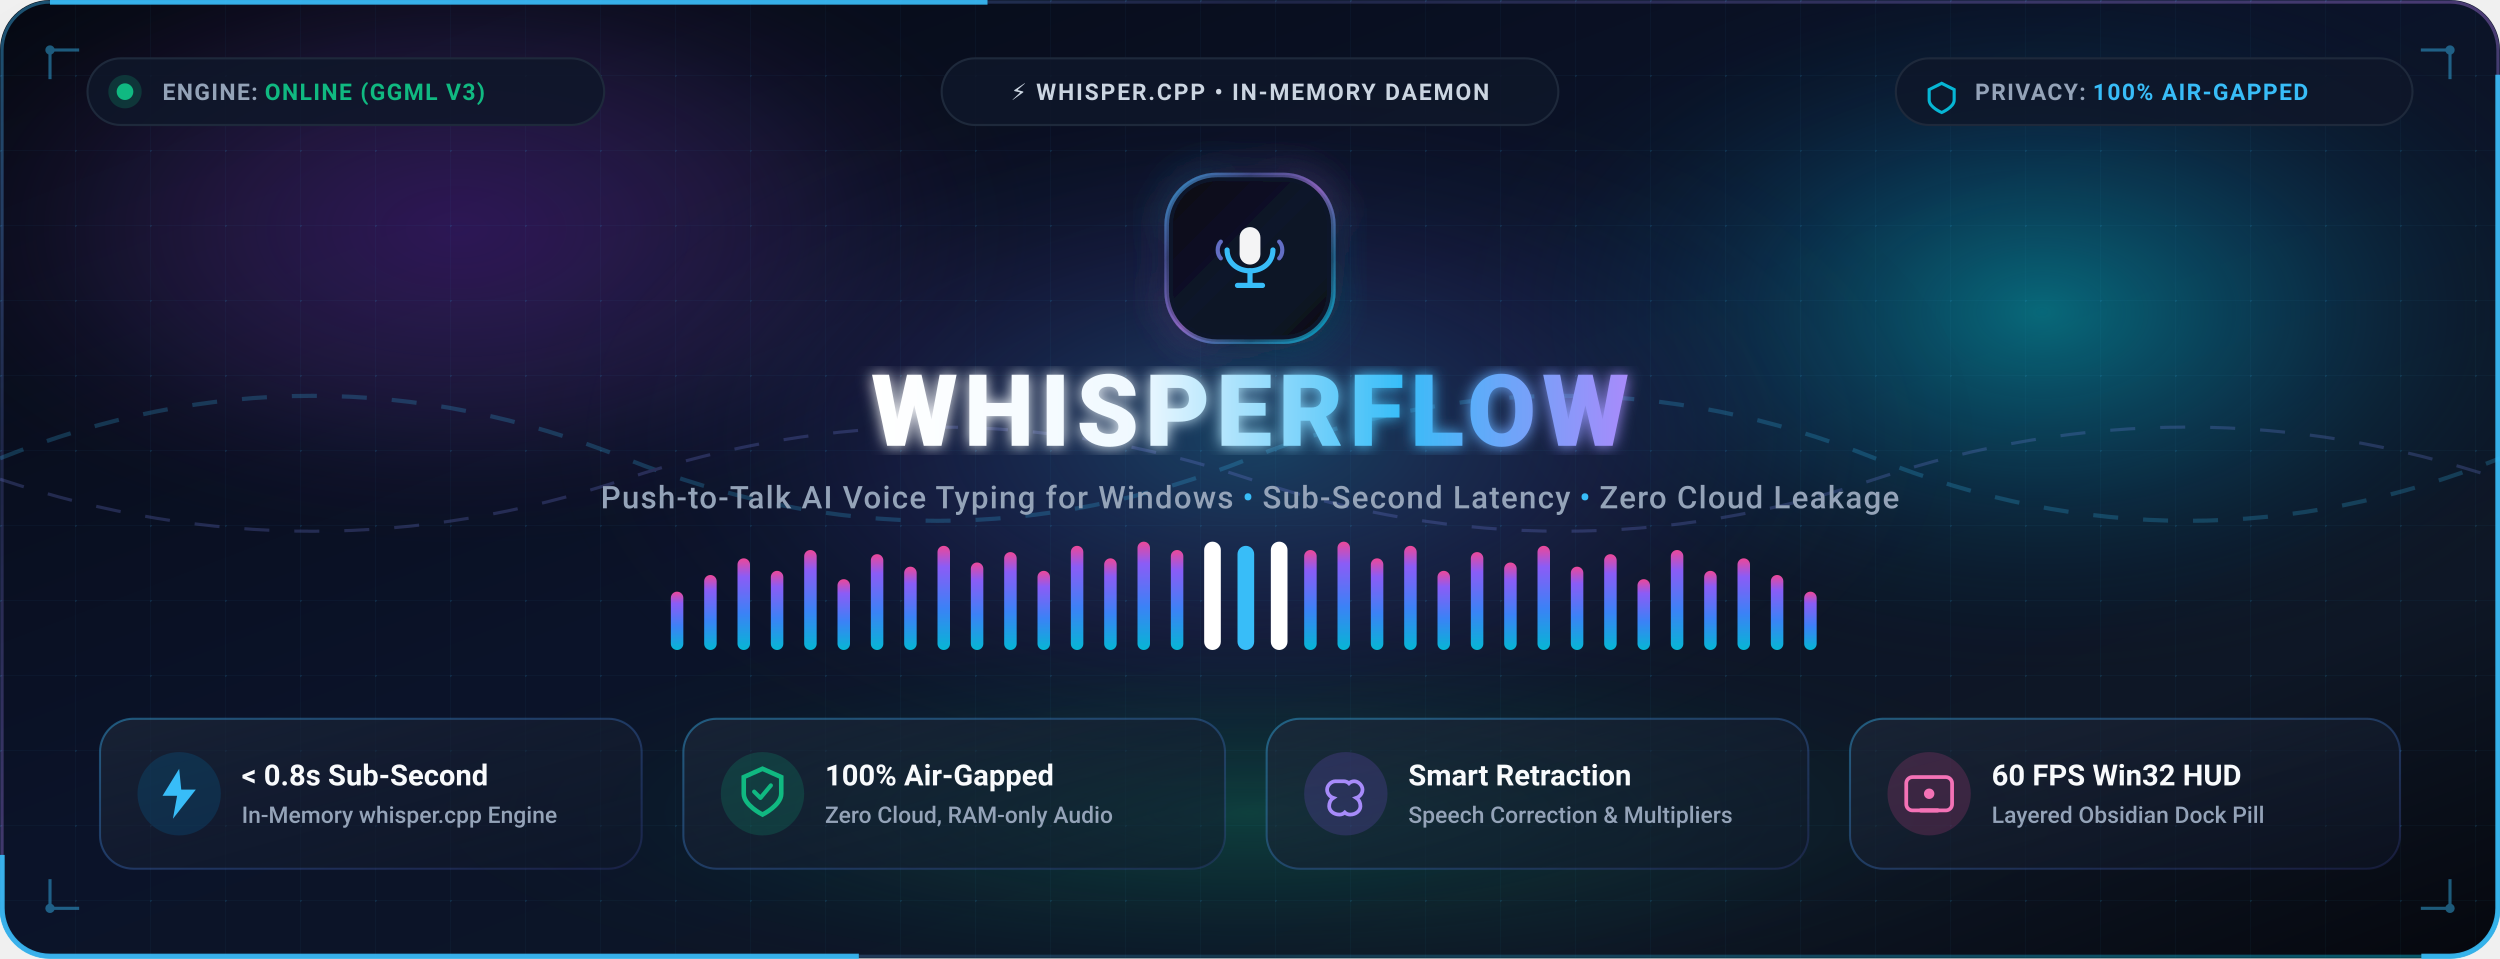
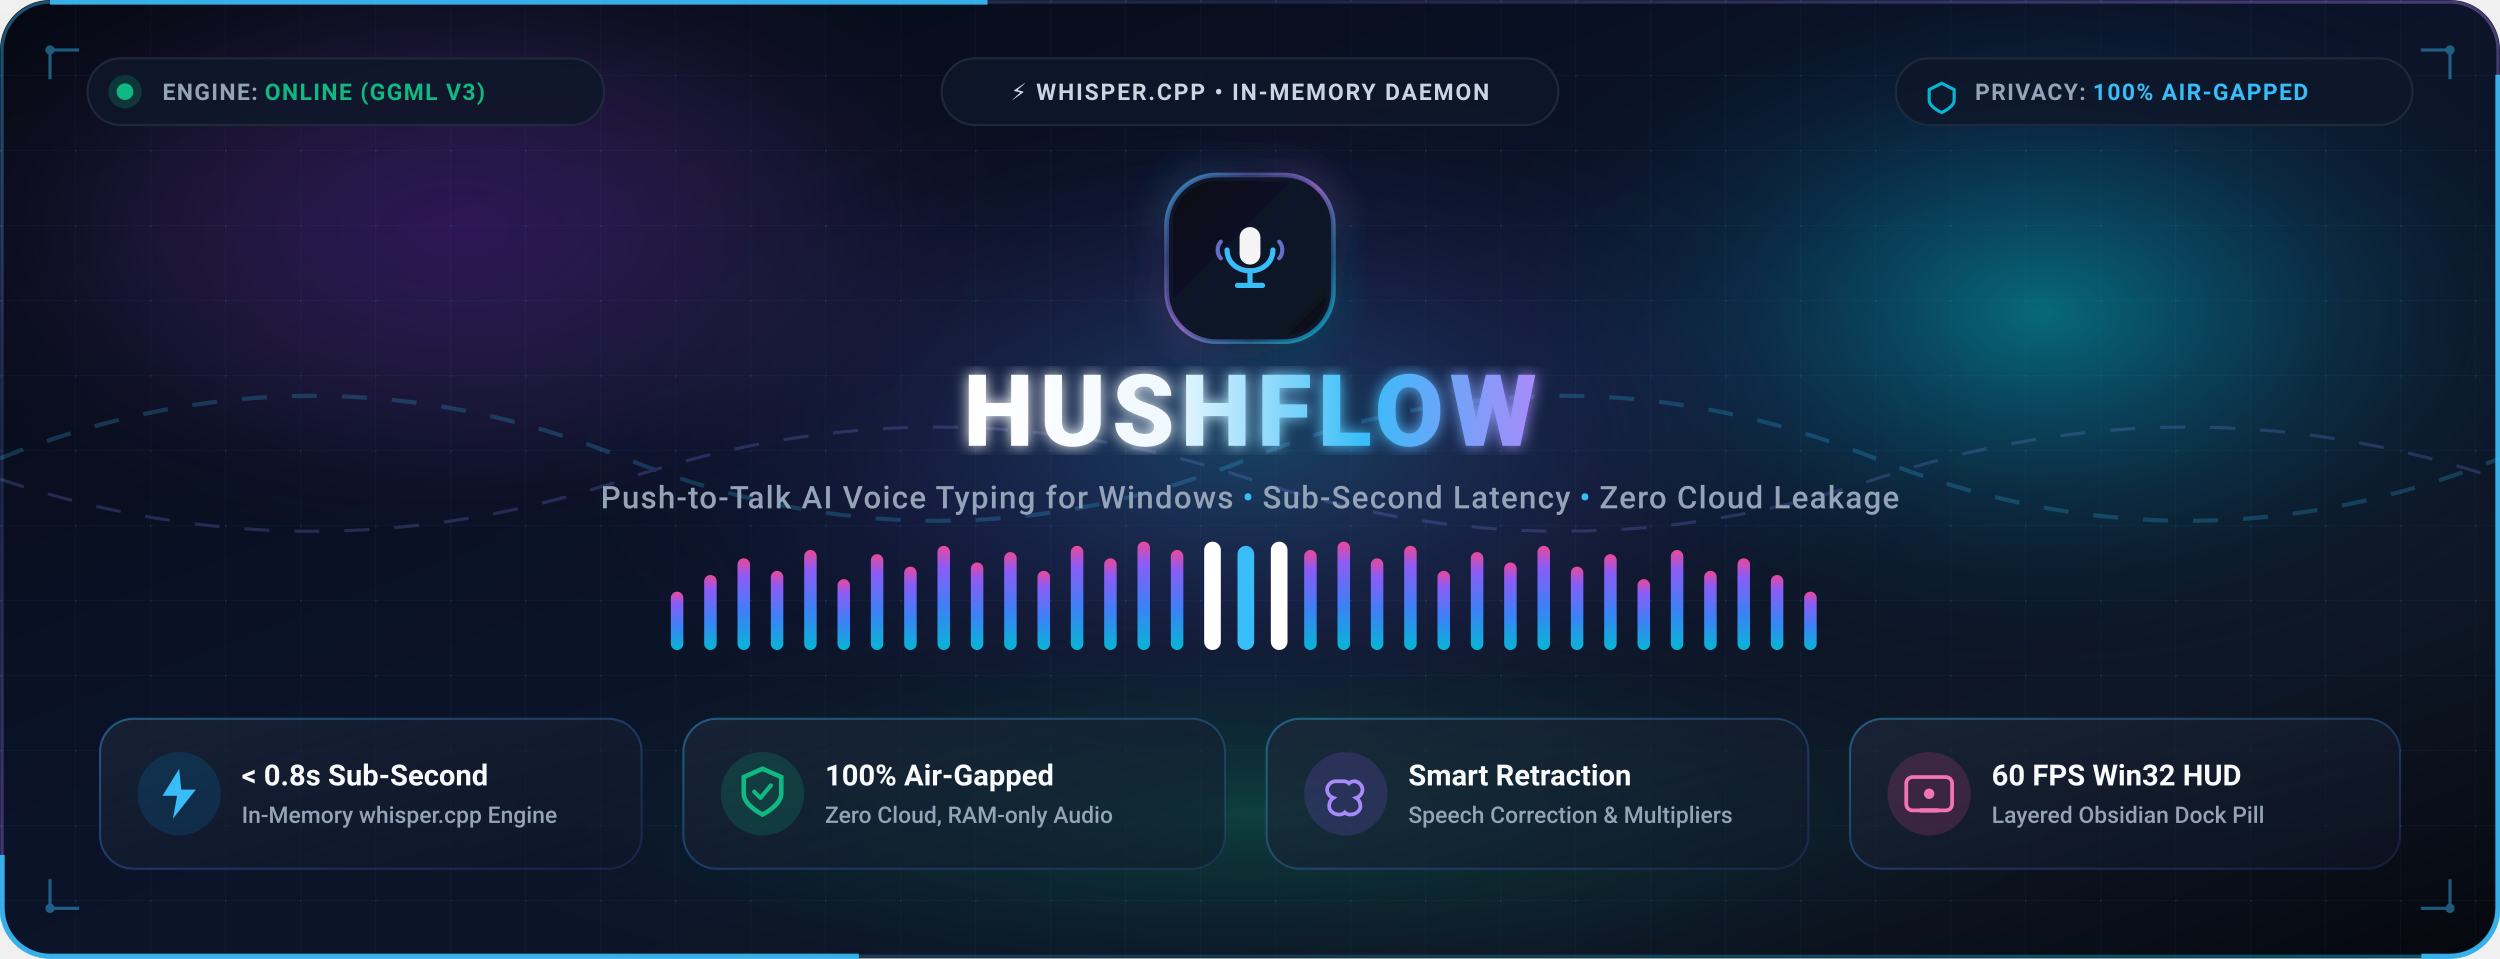
<svg xmlns="http://www.w3.org/2000/svg" viewBox="0 0 1200 460" width="1200" height="460" fill="none">
  <defs>
    <linearGradient id="bg-grad" x1="0%" y1="0%" x2="100%" y2="100%">
      <stop offset="0%" stop-color="#060913" />
      <stop offset="45%" stop-color="#0b1329" />
      <stop offset="80%" stop-color="#0e1726" />
      <stop offset="100%" stop-color="#05070d" />
    </linearGradient>
    <radialGradient id="cyan-glow" cx="50%" cy="50%" r="50%">
      <stop offset="0%" stop-color="#00f2fe" stop-opacity="0.38" />
      <stop offset="50%" stop-color="#00c6ff" stop-opacity="0.12" />
      <stop offset="100%" stop-color="#000" stop-opacity="0" />
    </radialGradient>
    <radialGradient id="purple-glow" cx="50%" cy="50%" r="50%">
      <stop offset="0%" stop-color="#7928ca" stop-opacity="0.32" />
      <stop offset="60%" stop-color="#a855f7" stop-opacity="0.08" />
      <stop offset="100%" stop-color="#000" stop-opacity="0" />
    </radialGradient>
    <radialGradient id="emerald-glow" cx="50%" cy="50%" r="50%">
      <stop offset="0%" stop-color="#10b981" stop-opacity="0.25" />
      <stop offset="60%" stop-color="#059669" stop-opacity="0.06" />
      <stop offset="100%" stop-color="#000" stop-opacity="0" />
    </radialGradient>
    <radialGradient id="center-glow" cx="50%" cy="50%" r="50%">
      <stop offset="0%" stop-color="#38bdf8" stop-opacity="0.28" />
      <stop offset="50%" stop-color="#6366f1" stop-opacity="0.10" />
      <stop offset="100%" stop-color="#000" stop-opacity="0" />
    </radialGradient>
    <linearGradient id="border-grad" x1="0%" y1="0%" x2="100%" y2="100%">
      <stop offset="0%" stop-color="#38bdf8" stop-opacity="0.7" />
      <stop offset="25%" stop-color="#818cf8" stop-opacity="0.3" />
      <stop offset="50%" stop-color="#c084fc" stop-opacity="0.6" />
      <stop offset="75%" stop-color="#38bdf8" stop-opacity="0.3" />
      <stop offset="100%" stop-color="#06b6d4" stop-opacity="0.8" />
    </linearGradient>
    <linearGradient id="title-grad" x1="0%" y1="0%" x2="100%" y2="0%">
      <stop offset="0%" stop-color="#ffffff" />
      <stop offset="35%" stop-color="#f0f9ff" />
      <stop offset="70%" stop-color="#38bdf8" />
      <stop offset="100%" stop-color="#a78bfa" />
    </linearGradient>
    <linearGradient id="eq-grad" x1="0%" y1="100%" x2="0%" y2="0%">
      <stop offset="0%" stop-color="#06b6d4" />
      <stop offset="40%" stop-color="#3b82f6" />
      <stop offset="80%" stop-color="#8b5cf6" />
      <stop offset="100%" stop-color="#ec4899" />
    </linearGradient>
    <linearGradient id="card-grad" x1="0%" y1="0%" x2="100%" y2="100%">
      <stop offset="0%" stop-color="#1e293b" stop-opacity="0.65" />
      <stop offset="100%" stop-color="#0f172a" stop-opacity="0.45" />
    </linearGradient>
    <linearGradient id="card-border" x1="0%" y1="0%" x2="100%" y2="100%">
      <stop offset="0%" stop-color="#38bdf8" stop-opacity="0.4" />
      <stop offset="100%" stop-color="#6366f1" stop-opacity="0.15" />
    </linearGradient>
    <pattern id="cyber-grid" width="36" height="36" patternUnits="userSpaceOnUse">
      <path d="M 36 0 L 0 0 0 36" fill="none" stroke="#38bdf8" stroke-width="1" stroke-opacity="0.04" />
      <circle cx="0" cy="0" r="1" fill="#38bdf8" fill-opacity="0.12" />
    </pattern>
    <filter id="glow-heavy" x="-20%" y="-20%" width="140%" height="140%">
      <feGaussianBlur stdDeviation="9" result="blur" />
      <feMerge>
        <feMergeNode in="blur" />
        <feMergeNode in="SourceGraphic" />
      </feMerge>
    </filter>
    <filter id="glow-subtle" x="-10%" y="-10%" width="120%" height="120%">
      <feGaussianBlur stdDeviation="3.5" result="blur" />
      <feMerge>
        <feMergeNode in="blur" />
        <feMergeNode in="SourceGraphic" />
      </feMerge>
    </filter>
  </defs>
  <style>
    @keyframes pulseDot {
      0%, 100% { transform: scale(1); opacity: 1; }
      50% { transform: scale(1.6); opacity: 0.35; }
    }
    @keyframes radarPulse {
      0% { r: 36px; opacity: 0.9; stroke-width: 2.5px; }
      70% { opacity: 0.3; }
      100% { r: 92px; opacity: 0; stroke-width: 0.5px; }
    }
    @keyframes radarPulse2 {
      0% { r: 36px; opacity: 0.8; stroke-width: 2px; }
      70% { opacity: 0.2; }
      100% { r: 120px; opacity: 0; stroke-width: 0.5px; }
    }
    @keyframes waveDash {
      0% { stroke-dashoffset: 0; }
      100% { stroke-dashoffset: -1200; }
    }
    @keyframes floatOrb {
      0%, 100% { transform: translateY(0px) scale(1); }
      50% { transform: translateY(-12px) scale(1.04); }
    }
    @keyframes eq {
      0%, 100% { transform: scaleY(0.22); }
      50% { transform: scaleY(1); }
    }
    @keyframes borderSweep {
      0% { stroke-dashoffset: 0; }
      100% { stroke-dashoffset: 3320; }
    }
    @keyframes micFloat {
      0%, 100% { transform: translateY(0); }
      50% { transform: translateY(-4px); }
    }

    .pulse-dot {
      transform-origin: 18px 16px;
      animation: pulseDot 1.8s cubic-bezier(0.4, 0, 0.6, 1) infinite;
    }
    .radar-1 {
      transform-origin: 600px 125px;
      animation: radarPulse 3s cubic-bezier(0, 0.2, 0.8, 1) infinite;
    }
    .radar-2 {
      transform-origin: 600px 125px;
      animation: radarPulse2 3s cubic-bezier(0, 0.2, 0.8, 1) infinite;
      animation-delay: 1.4s;
    }
    .orb-anim {
      animation: floatOrb 8s ease-in-out infinite;
    }
    .wave-line {
      stroke-dasharray: 12 12;
      animation: waveDash 24s linear infinite;
    }
    .border-glow {
      stroke-dasharray: 450 750;
      animation: borderSweep 14s linear infinite;
    }
    .mic-brand {
      animation: micFloat 4s ease-in-out infinite;
    }

    .eq-bar {
      transform-box: fill-box;
      transform-origin: bottom;
      animation: eq 1.25s ease-in-out infinite alternate;
    }
    .eq-b1 { animation-delay: 0.05s; animation-duration: 0.85s; }
    .eq-b2 { animation-delay: 0.25s; animation-duration: 1.35s; }
    .eq-b3 { animation-delay: 0.45s; animation-duration: 1.05s; }
    .eq-b4 { animation-delay: 0.15s; animation-duration: 1.25s; }
    .eq-b5 { animation-delay: 0.35s; animation-duration: 0.75s; }
    .eq-b6 { animation-delay: 0.60s; animation-duration: 1.45s; }
    .eq-b7 { animation-delay: 0.20s; animation-duration: 0.95s; }
    .eq-b8 { animation-delay: 0.50s; animation-duration: 1.15s; }
    .eq-b9 { animation-delay: 0.10s; animation-duration: 0.90s; }
    .eq-b10 { animation-delay: 0.40s; animation-duration: 1.30s; }
    .eq-b11 { animation-delay: 0.70s; animation-duration: 1.10s; }
    .eq-b12 { animation-delay: 0.30s; animation-duration: 1.40s; }
  </style>
  <rect width="1200" height="460" rx="24" fill="url(#bg-grad)" />
  <g class="orb-anim">
    <ellipse cx="220" cy="110" rx="290" ry="160" fill="url(#purple-glow)" />
    <ellipse cx="980" cy="150" rx="290" ry="180" fill="url(#cyan-glow)" />
    <ellipse cx="600" cy="210" rx="360" ry="190" fill="url(#center-glow)" />
    <ellipse cx="600" cy="390" rx="420" ry="100" fill="url(#emerald-glow)" />
  </g>
  <rect width="1200" height="460" rx="24" fill="url(#cyber-grid)" />
  <rect x="1" y="1" width="1198" height="458" rx="23" stroke="url(#border-grad)" stroke-width="1.5" fill="none" opacity="0.6" />
  <rect x="1" y="1" width="1198" height="458" rx="23" stroke="#38bdf8" stroke-width="2.5" fill="none" opacity="0.9" class="border-glow" />
  <g stroke="#38bdf8" stroke-width="1.5" opacity="0.45">
    <path d="M 24 38 L 24 24 L 38 24" fill="none" />
    <circle cx="24" cy="24" r="1.5" fill="#38bdf8" />
    <path d="M 1176 38 L 1176 24 L 1162 24" fill="none" />
    <circle cx="1176" cy="24" r="1.5" fill="#38bdf8" />
    <path d="M 24 422 L 24 436 L 38 436" fill="none" />
    <circle cx="24" cy="436" r="1.5" fill="#38bdf8" />
    <path d="M 1176 422 L 1176 436 L 1162 436" fill="none" />
    <circle cx="1176" cy="436" r="1.5" fill="#38bdf8" />
  </g>
  <g opacity="0.22" class="wave-line">
    <path d="M 0 220 Q 150 160 300 220 T 600 220 T 900 220 T 1200 220" fill="none" stroke="#38bdf8" stroke-width="2" />
    <path d="M 0 230 Q 150 280 300 230 T 600 230 T 900 230 T 1200 230" fill="none" stroke="#818cf8" stroke-width="1.5" />
  </g>
  <g transform="translate(42, 28)">
    <rect width="248" height="32" rx="16" fill="#0f172a" fill-opacity="0.85" stroke="#1e293b" stroke-width="1" />
    <circle cx="18" cy="16" r="8" fill="#10b981" fill-opacity="0.2" />
    <circle cx="18" cy="16" r="4" fill="#10b981" class="pulse-dot" />
    <text x="36" y="20" fill="#94a3b8" font-family="Segoe UI, -apple-system, system-ui, Roboto, sans-serif" font-size="11" font-weight="600" letter-spacing="0.06em">ENGINE: <tspan fill="#10b981" font-weight="700">ONLINE (GGML V3)</tspan>
    </text>
  </g>
  <g transform="translate(452, 28)">
    <rect width="296" height="32" rx="16" fill="#0f172a" fill-opacity="0.85" stroke="#1e293b" stroke-width="1" />
    <text x="148" y="20" fill="#cbd5e1" font-family="Segoe UI, -apple-system, system-ui, Roboto, sans-serif" font-size="11" font-weight="600" text-anchor="middle" letter-spacing="0.08em">⚡ WHISPER.CPP • IN-MEMORY DAEMON</text>
  </g>
  <g transform="translate(910, 28)">
    <rect width="248" height="32" rx="16" fill="#0f172a" fill-opacity="0.85" stroke="#1e293b" stroke-width="1" />
    <path d="M 22 12 L 28 15 L 28 20 C 28 23.5 22 26 22 26 C 22 26 16 23.5 16 20 L 16 15 Z" fill="none" stroke="#06b6d4" stroke-width="1.5" />
    <text x="38" y="20" fill="#94a3b8" font-family="Segoe UI, -apple-system, system-ui, Roboto, sans-serif" font-size="11" font-weight="600" letter-spacing="0.06em">PRIVACY: <tspan fill="#38bdf8" font-weight="700">100% AIR-GAPPED</tspan>
    </text>
  </g>
  <circle cx="600" cy="122" r="36" fill="none" stroke="#06b6d4" class="radar-1" />
  <circle cx="600" cy="122" r="36" fill="none" stroke="#818cf8" class="radar-2" />
  <g transform="translate(560, 84)" class="mic-brand" filter="url(#glow-heavy)">
    <rect width="80" height="80" rx="24" fill="#0f172a" stroke="url(#border-grad)" stroke-width="2.2" />
    <rect x="3" y="3" width="74" height="74" rx="21" fill="url(#bg-grad)" />
    <g transform="translate(24, 20)">
      <rect x="11" y="5" width="10" height="18" rx="5" fill="#ffffff" opacity="0.95" />
      <path d="M 5 16 C 5 22 10 26 16 26 C 22 26 27 22 27 16" fill="none" stroke="#38bdf8" stroke-width="2.5" stroke-linecap="round" />
      <line x1="16" y1="26" x2="16" y2="33" stroke="#38bdf8" stroke-width="2.5" stroke-linecap="round" />
      <line x1="10" y1="33" x2="22" y2="33" stroke="#38bdf8" stroke-width="2.5" stroke-linecap="round" />
      <path d="M 2 12 C 0 14 0 18 2 20" fill="none" stroke="#818cf8" stroke-width="2" stroke-linecap="round" opacity="0.75" />
      <path d="M 30 12 C 32 14 32 18 30 20" fill="none" stroke="#818cf8" stroke-width="2" stroke-linecap="round" opacity="0.75" />
    </g>
  </g>
  <text x="600" y="214" text-anchor="middle" fill="url(#title-grad)" font-family="Segoe UI, -apple-system, system-ui, Roboto, sans-serif" font-size="48" font-weight="900" letter-spacing="0.06em" filter="url(#glow-subtle)">
-     WHISPERFLOW
+     HUSHFLOW
  </text>
  <text x="600" y="244" text-anchor="middle" fill="#94a3b8" font-family="Segoe UI, -apple-system, system-ui, Roboto, sans-serif" font-size="15" font-weight="500" letter-spacing="0.04em">
    Push-to-Talk AI Voice Typing for Windows <tspan fill="#38bdf8">•</tspan> Sub-Second Latency <tspan fill="#38bdf8">•</tspan> Zero Cloud Leakage
  </text>
  <g transform="translate(322, 260)">
    <rect class="eq-bar eq-b1" x="0" y="24" width="6" height="28" rx="3" fill="url(#eq-grad)" />
    <rect class="eq-bar eq-b3" x="16" y="16" width="6" height="36" rx="3" fill="url(#eq-grad)" />
    <rect class="eq-bar eq-b6" x="32" y="8" width="6" height="44" rx="3" fill="url(#eq-grad)" />
    <rect class="eq-bar eq-b2" x="48" y="14" width="6" height="38" rx="3" fill="url(#eq-grad)" />
    <rect class="eq-bar eq-b8" x="64" y="4" width="6" height="48" rx="3" fill="url(#eq-grad)" />
    <rect class="eq-bar eq-b4" x="80" y="18" width="6" height="34" rx="3" fill="url(#eq-grad)" />
    <rect class="eq-bar eq-b9" x="96" y="6" width="6" height="46" rx="3" fill="url(#eq-grad)" />
    <rect class="eq-bar eq-b5" x="112" y="12" width="6" height="40" rx="3" fill="url(#eq-grad)" />
    <rect class="eq-bar eq-b10" x="128" y="2" width="6" height="50" rx="3" fill="url(#eq-grad)" />
    <rect class="eq-bar eq-b7" x="144" y="10" width="6" height="42" rx="3" fill="url(#eq-grad)" />
    <rect class="eq-bar eq-b11" x="160" y="5" width="6" height="47" rx="3" fill="url(#eq-grad)" />
    <rect class="eq-bar eq-b12" x="176" y="14" width="6" height="38" rx="3" fill="url(#eq-grad)" />
    <rect class="eq-bar eq-b3" x="192" y="2" width="6" height="50" rx="3" fill="url(#eq-grad)" />
    <rect class="eq-bar eq-b5" x="208" y="8" width="6" height="44" rx="3" fill="url(#eq-grad)" />
    <rect class="eq-bar eq-b8" x="224" y="0" width="6" height="52" rx="3" fill="url(#eq-grad)" />
    <rect class="eq-bar eq-b1" x="240" y="4" width="6" height="48" rx="3" fill="url(#eq-grad)" />
    <rect class="eq-bar eq-b6" x="256" y="0" width="8" height="52" rx="4" fill="#ffffff" />
    <rect class="eq-bar eq-b7" x="272" y="2" width="8" height="50" rx="4" fill="#38bdf8" />
    <rect class="eq-bar eq-b2" x="288" y="0" width="8" height="52" rx="4" fill="#ffffff" />
    <rect class="eq-bar eq-b10" x="304" y="4" width="6" height="48" rx="3" fill="url(#eq-grad)" />
    <rect class="eq-bar eq-b4" x="320" y="0" width="6" height="52" rx="3" fill="url(#eq-grad)" />
    <rect class="eq-bar eq-b9" x="336" y="8" width="6" height="44" rx="3" fill="url(#eq-grad)" />
    <rect class="eq-bar eq-b12" x="352" y="2" width="6" height="50" rx="3" fill="url(#eq-grad)" />
    <rect class="eq-bar eq-b3" x="368" y="14" width="6" height="38" rx="3" fill="url(#eq-grad)" />
    <rect class="eq-bar eq-b8" x="384" y="5" width="6" height="47" rx="3" fill="url(#eq-grad)" />
    <rect class="eq-bar eq-b2" x="400" y="10" width="6" height="42" rx="3" fill="url(#eq-grad)" />
    <rect class="eq-bar eq-b11" x="416" y="2" width="6" height="50" rx="3" fill="url(#eq-grad)" />
    <rect class="eq-bar eq-b5" x="432" y="12" width="6" height="40" rx="3" fill="url(#eq-grad)" />
    <rect class="eq-bar eq-b9" x="448" y="6" width="6" height="46" rx="3" fill="url(#eq-grad)" />
    <rect class="eq-bar eq-b1" x="464" y="18" width="6" height="34" rx="3" fill="url(#eq-grad)" />
    <rect class="eq-bar eq-b11" x="480" y="4" width="6" height="48" rx="3" fill="url(#eq-grad)" />
    <rect class="eq-bar eq-b3" x="496" y="14" width="6" height="38" rx="3" fill="url(#eq-grad)" />
    <rect class="eq-bar eq-b7" x="512" y="8" width="6" height="44" rx="3" fill="url(#eq-grad)" />
    <rect class="eq-bar eq-b4" x="528" y="16" width="6" height="36" rx="3" fill="url(#eq-grad)" />
    <rect class="eq-bar eq-b2" x="544" y="24" width="6" height="28" rx="3" fill="url(#eq-grad)" />
  </g>
  <g transform="translate(48, 345)">
    <rect width="260" height="72" rx="16" fill="url(#card-grad)" stroke="url(#card-border)" stroke-width="1" />
    <circle cx="38" cy="36" r="20" fill="#0284c7" fill-opacity="0.18" />
    <path d="M 38 24 L 30 37 L 37 37 L 35 48 L 46 34 L 39 34 Z" fill="#38bdf8" />
    <text x="68" y="32" fill="#f8fafc" font-family="Segoe UI, -apple-system, system-ui, Roboto, sans-serif" font-size="14" font-weight="700">&lt; 0.8s Sub-Second</text>
    <text x="68" y="50" fill="#94a3b8" font-family="Segoe UI, -apple-system, system-ui, Roboto, sans-serif" font-size="11" font-weight="500">In-Memory whisper.cpp Engine</text>
  </g>
  <g transform="translate(328, 345)">
    <rect width="260" height="72" rx="16" fill="url(#card-grad)" stroke="url(#card-border)" stroke-width="1" />
    <circle cx="38" cy="36" r="20" fill="#10b981" fill-opacity="0.18" />
    <path d="M 38 24 L 47 28 L 47 36 C 47 41.5 38 46 38 46 C 38 46 29 41.5 29 36 L 29 28 Z" fill="none" stroke="#10b981" stroke-width="2.2" />
    <path d="M 34 35 L 37 38 L 42 32" fill="none" stroke="#10b981" stroke-width="2" stroke-linecap="round" stroke-linejoin="round" />
    <text x="68" y="32" fill="#f8fafc" font-family="Segoe UI, -apple-system, system-ui, Roboto, sans-serif" font-size="14" font-weight="700">100% Air-Gapped</text>
    <text x="68" y="50" fill="#94a3b8" font-family="Segoe UI, -apple-system, system-ui, Roboto, sans-serif" font-size="11" font-weight="500">Zero Cloud, RAM-only Audio</text>
  </g>
  <g transform="translate(608, 345)">
    <rect width="260" height="72" rx="16" fill="url(#card-grad)" stroke="url(#card-border)" stroke-width="1" />
    <circle cx="38" cy="36" r="20" fill="#8b5cf6" fill-opacity="0.18" />
    <path d="M 33 30 C 31 30 29 32 29 34 C 29 36 30.5 37.5 32 38 C 30.5 39 30 40.5 30 42 C 30 44 32 46 35 46 C 36 46 37 45.5 37.5 45 C 38 45.5 39 46 40 46 C 43 46 45 44 45 42 C 45 40.5 44.5 39 43 38 C 44.5 37.5 46 36 46 34 C 46 32 44 30 42 30 C 41 30 40 30.5 39.5 31 C 39 30.5 38 30 37 30 Z" fill="none" stroke="#a78bfa" stroke-width="1.8" />
    <text x="68" y="32" fill="#f8fafc" font-family="Segoe UI, -apple-system, system-ui, Roboto, sans-serif" font-size="14" font-weight="700">Smart Retraction</text>
    <text x="68" y="50" fill="#94a3b8" font-family="Segoe UI, -apple-system, system-ui, Roboto, sans-serif" font-size="11" font-weight="500">Speech Correction &amp; Multipliers</text>
  </g>
  <g transform="translate(888, 345)">
    <rect width="264" height="72" rx="16" fill="url(#card-grad)" stroke="url(#card-border)" stroke-width="1" />
    <circle cx="38" cy="36" r="20" fill="#ec4899" fill-opacity="0.18" />
    <rect x="27" y="28" width="22" height="16" rx="3" fill="none" stroke="#f472b6" stroke-width="1.8" />
    <line x1="34" y1="44" x2="42" y2="44" stroke="#f472b6" stroke-width="2" stroke-linecap="round" />
    <circle cx="38" cy="36" r="2.5" fill="#f472b6" />
    <text x="68" y="32" fill="#f8fafc" font-family="Segoe UI, -apple-system, system-ui, Roboto, sans-serif" font-size="14" font-weight="700">60 FPS Win32 HUD</text>
    <text x="68" y="50" fill="#94a3b8" font-family="Segoe UI, -apple-system, system-ui, Roboto, sans-serif" font-size="11" font-weight="500">Layered Obsidian Dock Pill</text>
  </g>
</svg>
